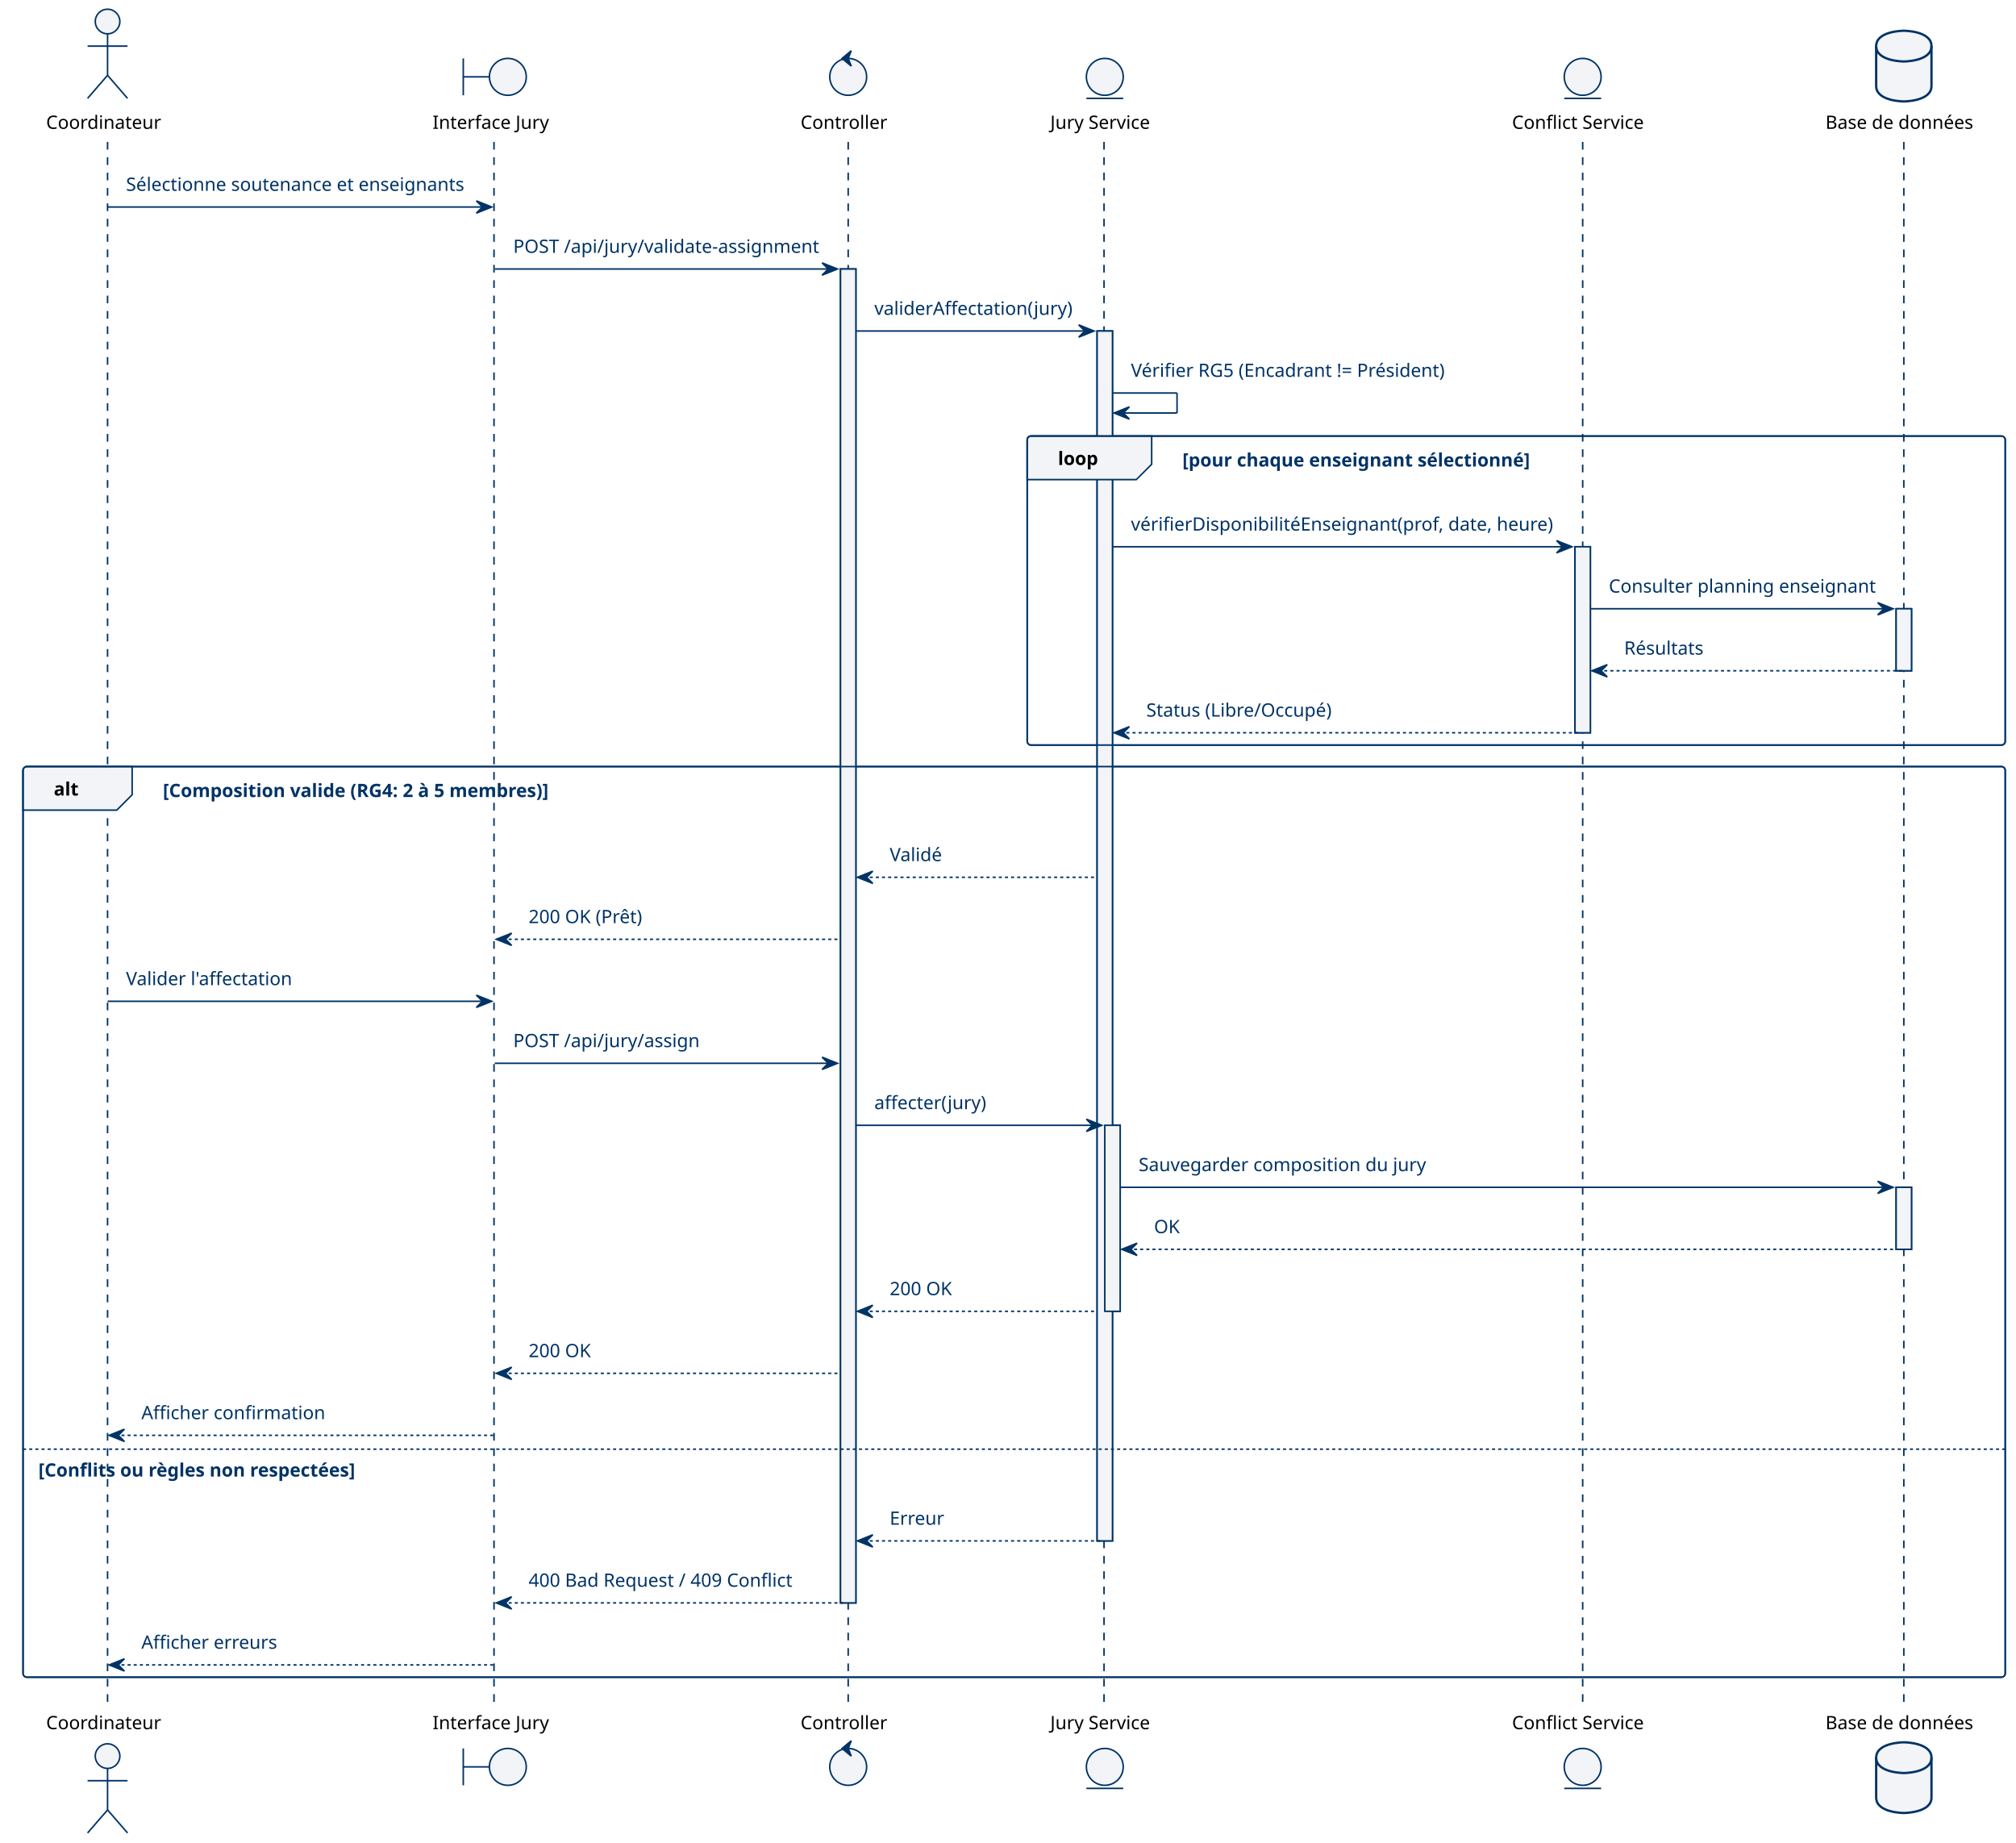
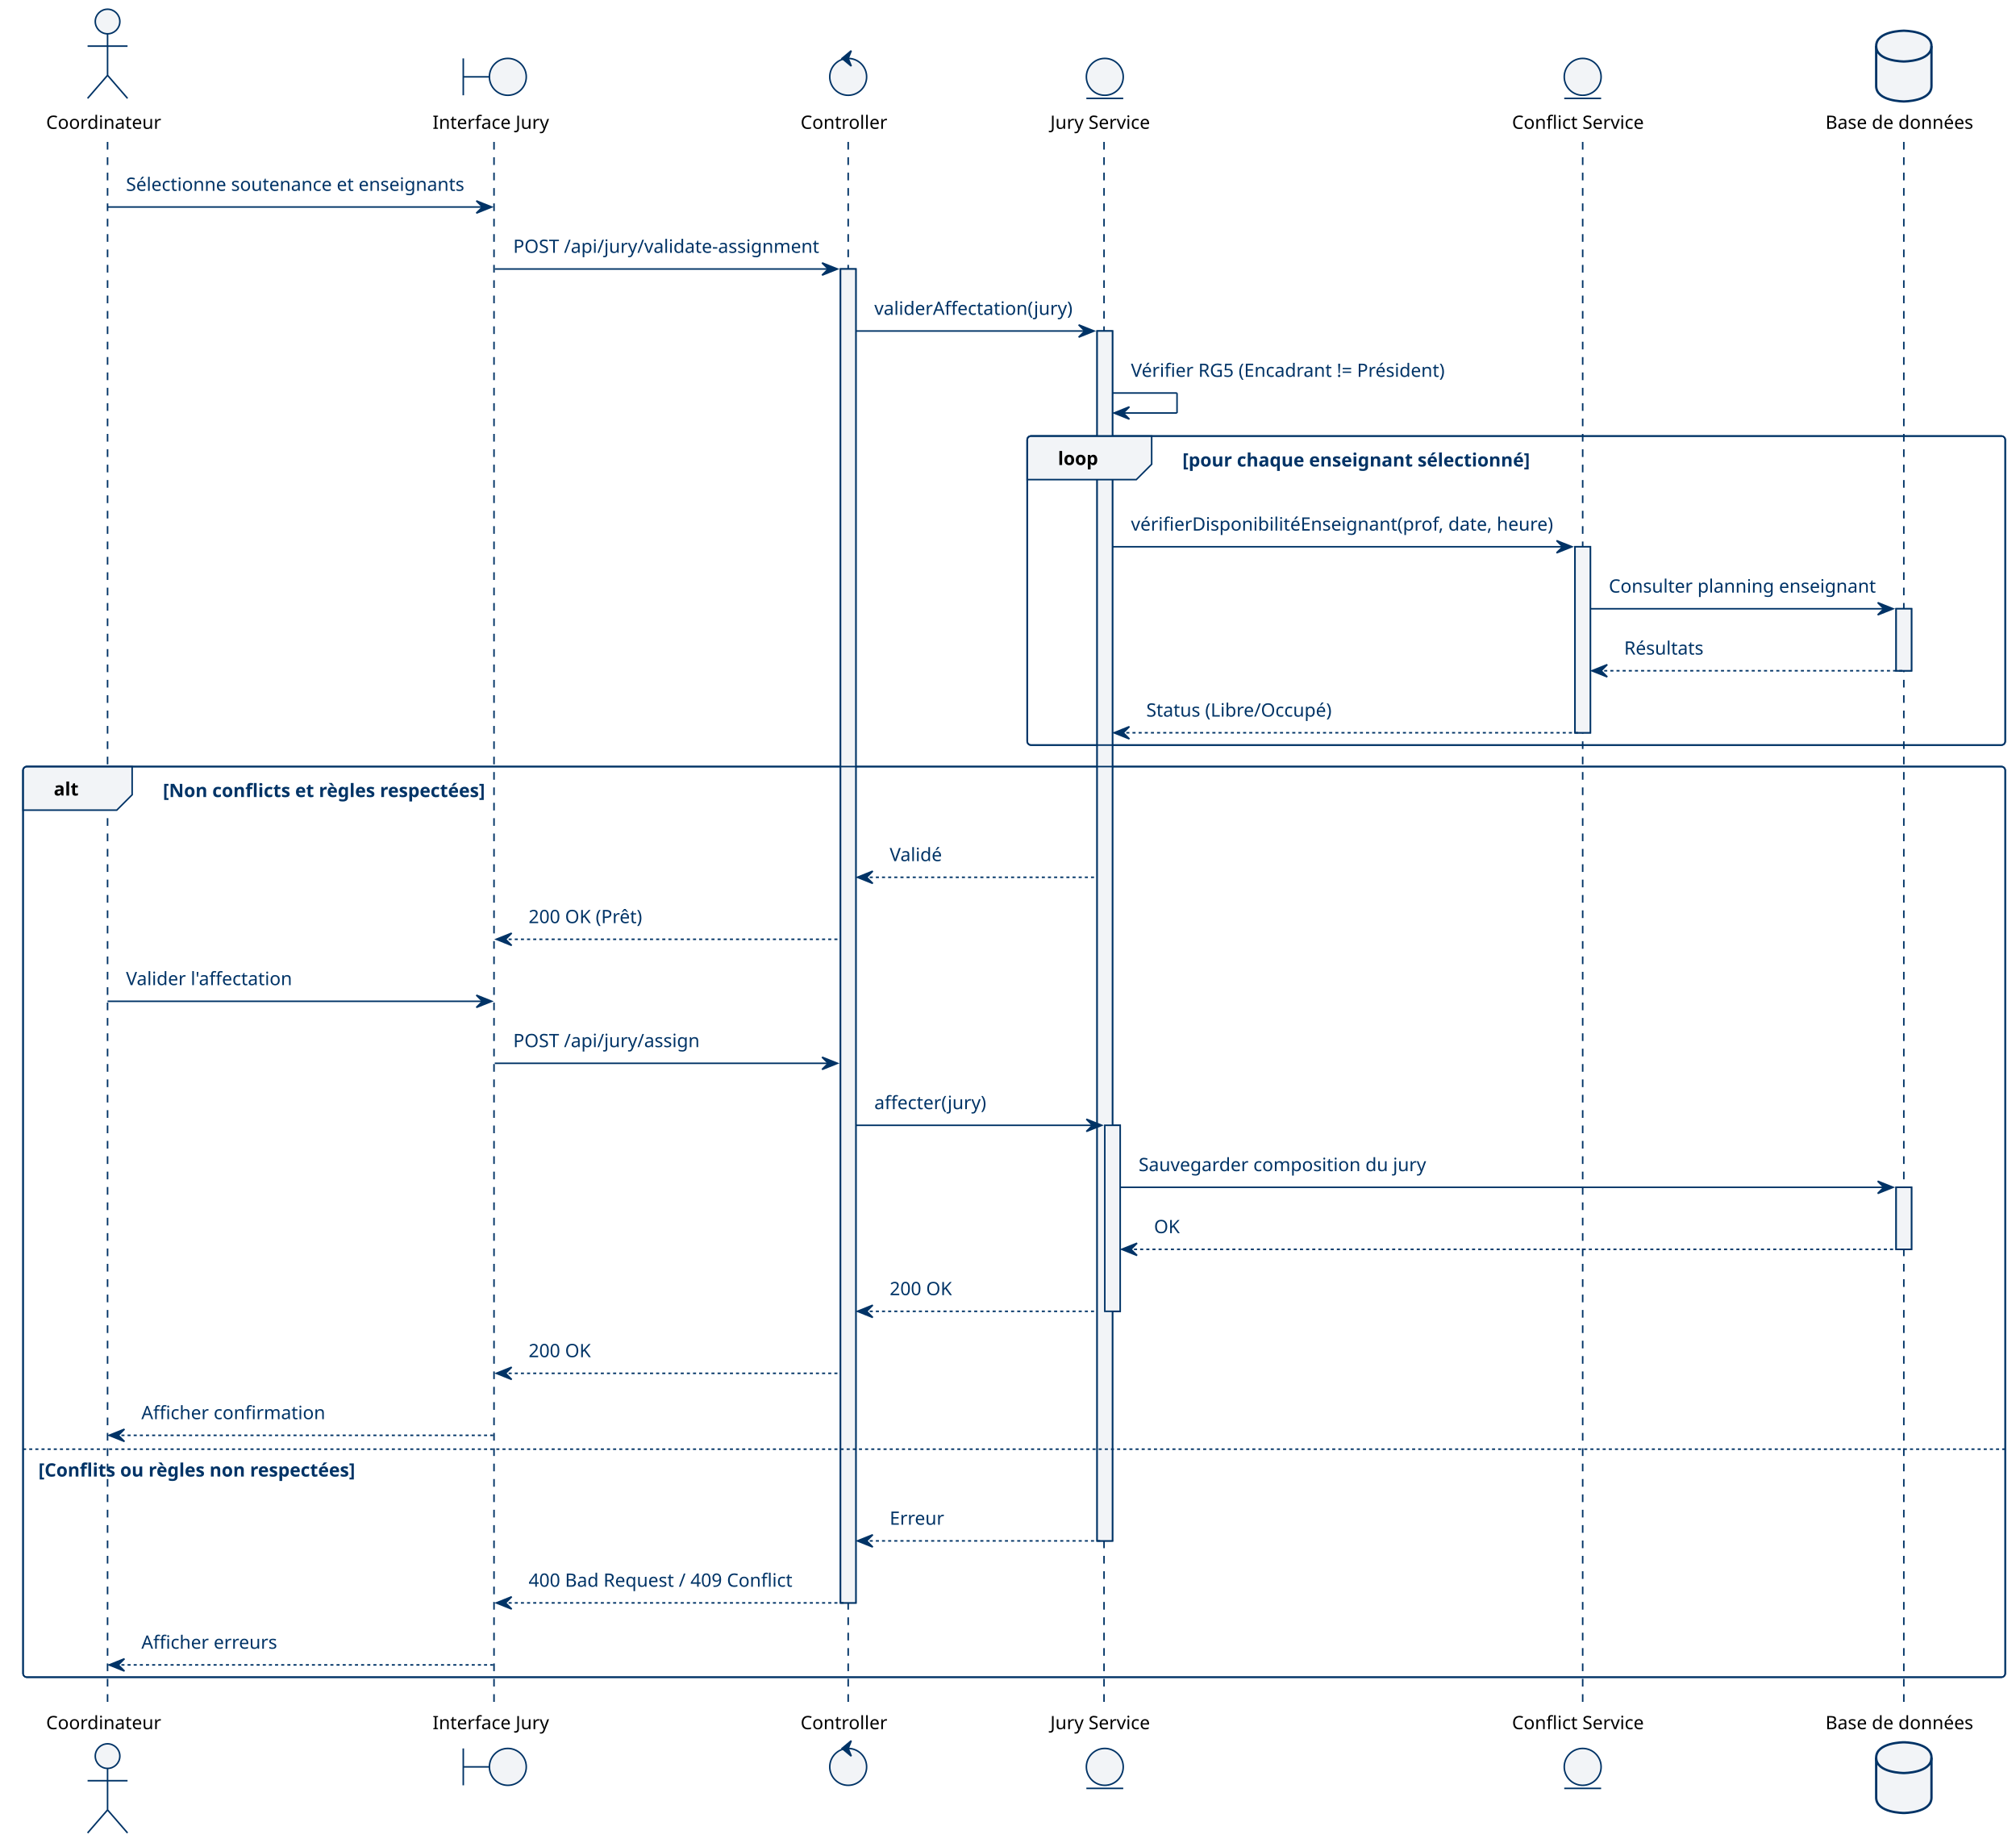
<svg xmlns="http://www.w3.org/2000/svg" contentStyleType="text/css" height="1199px" preserveAspectRatio="none" style="width:1312px;height:1199px;background:#FFFFFF;" version="1.1" viewBox="0 0 1312 1199" width="1312px" zoomAndPan="magnify">
  <defs />
  <g>
    <rect fill="#F2F4F7" height="867.915" style="stroke:#003366;stroke-width:1.0;" width="10" x="547" y="175.032" />
    <rect fill="#F2F4F7" height="787.226" style="stroke:#003366;stroke-width:1.0;" width="10" x="714" y="215.376" />
    <rect fill="#F2F4F7" height="121.032" style="stroke:#003366;stroke-width:1.0;" width="10" x="719" y="732.194" />
    <rect fill="#F2F4F7" height="121.032" style="stroke:#003366;stroke-width:1.0;" width="10" x="1025" y="355.753" />
    <rect fill="#F2F4F7" height="40.344" style="stroke:#003366;stroke-width:1.0;" width="10" x="1234" y="396.097" />
    <rect fill="#F2F4F7" height="40.344" style="stroke:#003366;stroke-width:1.0;" width="10" x="1234" y="772.538" />
    <rect fill="none" height="201.065" rx="2.5" ry="2.5" style="stroke:#003366;stroke-width:1.0;" width="636.5" x="668.5" y="283.721" />
    <rect fill="none" height="592.506" rx="2.5" ry="2.5" style="stroke:#003366;stroke-width:1.0;" width="1290" x="15" y="498.785" />
    <line style="stroke:#003366;stroke-width:1.0;stroke-dasharray:5.0,5.0;" x1="70" x2="70" y1="92.344" y2="1108.291" />
    <line style="stroke:#003366;stroke-width:1.0;stroke-dasharray:5.0,5.0;" x1="321.5" x2="321.5" y1="92.344" y2="1108.291" />
    <line style="stroke:#003366;stroke-width:1.0;stroke-dasharray:5.0,5.0;" x1="552" x2="552" y1="92.344" y2="1108.291" />
    <line style="stroke:#003366;stroke-width:1.0;stroke-dasharray:5.0,5.0;" x1="718.5" x2="718.5" y1="92.344" y2="1108.291" />
    <line style="stroke:#003366;stroke-width:1.0;stroke-dasharray:5.0,5.0;" x1="1030" x2="1030" y1="92.344" y2="1108.291" />
    <line style="stroke:#003366;stroke-width:1.0;stroke-dasharray:5.0,5.0;" x1="1239" x2="1239" y1="92.344" y2="1108.291" />
    <text fill="#000000" font-family="sans-serif" font-size="12" lengthAdjust="spacing" textLength="74" x="30" y="83.828">Coordinateur</text>
    <ellipse cx="70" cy="14" fill="#F2F4F7" rx="8" ry="8" style="stroke:#003366;stroke-width:1.0;" />
    <path d="M70,22 L70,49 M57,30 L83,30 M70,49 L57,64 M70,49 L83,64 " fill="none" style="stroke:#003366;stroke-width:1.0;" />
    <text fill="#000000" font-family="sans-serif" font-size="12" lengthAdjust="spacing" textLength="74" x="30" y="1125.119">Coordinateur</text>
    <ellipse cx="70" cy="1142.635" fill="#F2F4F7" rx="8" ry="8" style="stroke:#003366;stroke-width:1.0;" />
    <path d="M70,1150.635 L70,1177.635 M57,1158.635 L83,1158.635 M70,1177.635 L57,1192.635 M70,1177.635 L83,1192.635 " fill="none" style="stroke:#003366;stroke-width:1.0;" />
    <text fill="#000000" font-family="sans-serif" font-size="12" lengthAdjust="spacing" textLength="75" x="281.5" y="83.828">Interface Jury</text>
    <path d="M301.5,38 L301.5,62 M301.5,50 L318.5,50 " fill="none" style="stroke:#003366;stroke-width:1.0;" />
    <ellipse cx="330.5" cy="50" fill="#F2F4F7" rx="12" ry="12" style="stroke:#003366;stroke-width:1.0;" />
    <text fill="#000000" font-family="sans-serif" font-size="12" lengthAdjust="spacing" textLength="75" x="281.5" y="1125.119">Interface Jury</text>
    <path d="M301.5,1137.635 L301.5,1161.635 M301.5,1149.635 L318.5,1149.635 " fill="none" style="stroke:#003366;stroke-width:1.0;" />
    <ellipse cx="330.5" cy="1149.635" fill="#F2F4F7" rx="12" ry="12" style="stroke:#003366;stroke-width:1.0;" />
    <text fill="#000000" font-family="sans-serif" font-size="12" lengthAdjust="spacing" textLength="56" x="521" y="83.828">Controller</text>
    <ellipse cx="552" cy="50" fill="#F2F4F7" rx="12" ry="12" style="stroke:#003366;stroke-width:1.0;" />
    <polygon fill="#003366" points="548,38,554,33,552,38,554,43,548,38" style="stroke:#003366;stroke-width:1.0;" />
    <text fill="#000000" font-family="sans-serif" font-size="12" lengthAdjust="spacing" textLength="56" x="521" y="1125.119">Controller</text>
    <ellipse cx="552" cy="1149.635" fill="#F2F4F7" rx="12" ry="12" style="stroke:#003366;stroke-width:1.0;" />
    <polygon fill="#003366" points="548,1137.635,554,1132.635,552,1137.635,554,1142.635,548,1137.635" style="stroke:#003366;stroke-width:1.0;" />
    <text fill="#000000" font-family="sans-serif" font-size="12" lengthAdjust="spacing" textLength="65" x="683.5" y="83.828">Jury Service</text>
    <ellipse cx="719" cy="50" fill="#F2F4F7" rx="12" ry="12" style="stroke:#003366;stroke-width:1.0;" />
    <line style="stroke:#003366;stroke-width:1.0;" x1="707" x2="731" y1="64" y2="64" />
    <text fill="#000000" font-family="sans-serif" font-size="12" lengthAdjust="spacing" textLength="65" x="683.5" y="1125.119">Jury Service</text>
    <ellipse cx="719" cy="1149.635" fill="#F2F4F7" rx="12" ry="12" style="stroke:#003366;stroke-width:1.0;" />
    <line style="stroke:#003366;stroke-width:1.0;" x1="707" x2="731" y1="1163.635" y2="1163.635" />
    <text fill="#000000" font-family="sans-serif" font-size="12" lengthAdjust="spacing" textLength="86" x="984" y="83.828">Conflict Service</text>
    <ellipse cx="1030" cy="50" fill="#F2F4F7" rx="12" ry="12" style="stroke:#003366;stroke-width:1.0;" />
    <line style="stroke:#003366;stroke-width:1.0;" x1="1018" x2="1042" y1="64" y2="64" />
    <text fill="#000000" font-family="sans-serif" font-size="12" lengthAdjust="spacing" textLength="86" x="984" y="1125.119">Conflict Service</text>
    <ellipse cx="1030" cy="1149.635" fill="#F2F4F7" rx="12" ry="12" style="stroke:#003366;stroke-width:1.0;" />
    <line style="stroke:#003366;stroke-width:1.0;" x1="1018" x2="1042" y1="1163.635" y2="1163.635" />
    <text fill="#000000" font-family="sans-serif" font-size="12" lengthAdjust="spacing" textLength="96" x="1188" y="83.828">Base de données</text>
    <path d="M1221,30 C1221,20 1239,20 1239,20 C1239,20 1257,20 1257,30 L1257,56 C1257,66 1239,66 1239,66 C1239,66 1221,66 1221,56 L1221,30 " fill="#F2F4F7" style="stroke:#003366;stroke-width:1.5;" />
    <path d="M1221,30 C1221,40 1239,40 1239,40 C1239,40 1257,40 1257,30 " fill="none" style="stroke:#003366;stroke-width:1.5;" />
    <text fill="#000000" font-family="sans-serif" font-size="12" lengthAdjust="spacing" textLength="96" x="1188" y="1125.119">Base de données</text>
    <path d="M1221,1143.635 C1221,1133.635 1239,1133.635 1239,1133.635 C1239,1133.635 1257,1133.635 1257,1143.635 L1257,1169.635 C1257,1179.635 1239,1179.635 1239,1179.635 C1239,1179.635 1221,1179.635 1221,1169.635 L1221,1143.635 " fill="#F2F4F7" style="stroke:#003366;stroke-width:1.5;" />
    <path d="M1221,1143.635 C1221,1153.635 1239,1153.635 1239,1153.635 C1239,1153.635 1257,1153.635 1257,1143.635 " fill="none" style="stroke:#003366;stroke-width:1.5;" />
    <rect fill="#F2F4F7" height="867.915" style="stroke:#003366;stroke-width:1.0;" width="10" x="547" y="175.032" />
    <rect fill="#F2F4F7" height="787.226" style="stroke:#003366;stroke-width:1.0;" width="10" x="714" y="215.376" />
    <rect fill="#F2F4F7" height="121.032" style="stroke:#003366;stroke-width:1.0;" width="10" x="719" y="732.194" />
    <rect fill="#F2F4F7" height="121.032" style="stroke:#003366;stroke-width:1.0;" width="10" x="1025" y="355.753" />
    <rect fill="#F2F4F7" height="40.344" style="stroke:#003366;stroke-width:1.0;" width="10" x="1234" y="396.097" />
    <rect fill="#F2F4F7" height="40.344" style="stroke:#003366;stroke-width:1.0;" width="10" x="1234" y="772.538" />
    <polygon fill="#003366" points="310,130.688,320,134.688,310,138.688,314,134.688" style="stroke:#003366;stroke-width:1.0;" />
    <line style="stroke:#003366;stroke-width:1.0;" x1="70" x2="316" y1="134.688" y2="134.688" />
    <text fill="#003366" font-family="sans-serif" font-size="12" lengthAdjust="spacing" textLength="218" x="82" y="124.172">Sélectionne soutenance et enseignants</text>
    <polygon fill="#003366" points="535,171.032,545,175.032,535,179.032,539,175.032" style="stroke:#003366;stroke-width:1.0;" />
    <line style="stroke:#003366;stroke-width:1.0;" x1="322" x2="541" y1="175.032" y2="175.032" />
    <text fill="#003366" font-family="sans-serif" font-size="12" lengthAdjust="spacing" textLength="196" x="334" y="164.516">POST /api/jury/validate-assignment</text>
    <polygon fill="#003366" points="702,211.376,712,215.376,702,219.376,706,215.376" style="stroke:#003366;stroke-width:1.0;" />
    <line style="stroke:#003366;stroke-width:1.0;" x1="557" x2="708" y1="215.376" y2="215.376" />
    <text fill="#003366" font-family="sans-serif" font-size="12" lengthAdjust="spacing" textLength="128" x="569" y="204.86">validerAffectation(jury)</text>
    <line style="stroke:#003366;stroke-width:1.0;" x1="724" x2="766" y1="255.721" y2="255.721" />
    <line style="stroke:#003366;stroke-width:1.0;" x1="766" x2="766" y1="255.721" y2="268.721" />
    <line style="stroke:#003366;stroke-width:1.0;" x1="725" x2="766" y1="268.721" y2="268.721" />
    <polygon fill="#003366" points="735,264.721,725,268.721,735,272.721,731,268.721" style="stroke:#003366;stroke-width:1.0;" />
    <text fill="#003366" font-family="sans-serif" font-size="12" lengthAdjust="spacing" textLength="204" x="736" y="245.204">Vérifier RG5 (Encadrant != Président)</text>
    <path d="M671,283.721 L749.5,283.721 L749.5,302.065 L739.5,312.065 L668.5,312.065 L668.5,286.221 A2.5,2.5 0 0 1 671,283.721 " fill="#F2F4F7" style="stroke:#003366;stroke-width:1.0;" />
    <rect fill="none" height="201.065" rx="2.5" ry="2.5" style="stroke:#003366;stroke-width:1.0;" width="636.5" x="668.5" y="283.721" />
    <text fill="#000000" font-family="sans-serif" font-size="12" font-weight="bold" lengthAdjust="spacing" textLength="26" x="688.5" y="302.549">loop</text>
    <text fill="#003366" font-family="sans-serif" font-size="12" font-weight="bold" lengthAdjust="spacing" textLength="226" x="769.5" y="303.549">[pour chaque enseignant sélectionné]</text>
    <polygon fill="#003366" points="1013,351.753,1023,355.753,1013,359.753,1017,355.753" style="stroke:#003366;stroke-width:1.0;" />
    <line style="stroke:#003366;stroke-width:1.0;" x1="724" x2="1019" y1="355.753" y2="355.753" />
    <text fill="#003366" font-family="sans-serif" font-size="12" lengthAdjust="spacing" textLength="272" x="736" y="345.237">vérifierDisponibilitéEnseignant(prof, date, heure)</text>
    <polygon fill="#003366" points="1222,392.097,1232,396.097,1222,400.097,1226,396.097" style="stroke:#003366;stroke-width:1.0;" />
    <line style="stroke:#003366;stroke-width:1.0;" x1="1035" x2="1228" y1="396.097" y2="396.097" />
    <text fill="#003366" font-family="sans-serif" font-size="12" lengthAdjust="spacing" textLength="170" x="1047" y="385.581">Consulter planning enseignant</text>
    <polygon fill="#003366" points="1046,432.441,1036,436.441,1046,440.441,1042,436.441" style="stroke:#003366;stroke-width:1.0;" />
    <line style="stroke:#003366;stroke-width:1.0;stroke-dasharray:2.0,2.0;" x1="1040" x2="1238" y1="436.441" y2="436.441" />
    <text fill="#003366" font-family="sans-serif" font-size="12" lengthAdjust="spacing" textLength="51" x="1057" y="425.925">Résultats</text>
    <polygon fill="#003366" points="735,472.785,725,476.785,735,480.785,731,476.785" style="stroke:#003366;stroke-width:1.0;" />
    <line style="stroke:#003366;stroke-width:1.0;stroke-dasharray:2.0,2.0;" x1="729" x2="1029" y1="476.785" y2="476.785" />
    <text fill="#003366" font-family="sans-serif" font-size="12" lengthAdjust="spacing" textLength="120" x="746" y="466.269">Status (Libre/Occupé)</text>
    <path d="M17.5,498.785 L86,498.785 L86,517.129 L76,527.129 L15,527.129 L15,501.285 A2.5,2.5 0 0 1 17.5,498.785 " fill="#F2F4F7" style="stroke:#003366;stroke-width:1.0;" />
    <rect fill="none" height="592.506" rx="2.5" ry="2.5" style="stroke:#003366;stroke-width:1.0;" width="1290" x="15" y="498.785" />
    <text fill="#000000" font-family="sans-serif" font-size="12" font-weight="bold" lengthAdjust="spacing" textLength="16" x="35" y="517.613">alt</text>
-     <text fill="#003366" font-family="sans-serif" font-size="12" font-weight="bold" lengthAdjust="spacing" textLength="252" x="106" y="518.613">[Composition valide (RG4: 2 à 5 membres)]</text>
+     <text fill="#003366" font-family="sans-serif" font-size="12" font-weight="bold" lengthAdjust="spacing" textLength="209" x="106" y="518.613">[Non conflicts et règles respectées]</text>
    <polygon fill="#003366" points="568,566.818,558,570.818,568,574.818,564,570.818" style="stroke:#003366;stroke-width:1.0;" />
    <line style="stroke:#003366;stroke-width:1.0;stroke-dasharray:2.0,2.0;" x1="562" x2="713" y1="570.818" y2="570.818" />
    <text fill="#003366" font-family="sans-serif" font-size="12" lengthAdjust="spacing" textLength="34" x="579" y="560.302">Validé</text>
    <polygon fill="#003366" points="333,607.162,323,611.162,333,615.162,329,611.162" style="stroke:#003366;stroke-width:1.0;" />
    <line style="stroke:#003366;stroke-width:1.0;stroke-dasharray:2.0,2.0;" x1="327" x2="546" y1="611.162" y2="611.162" />
    <text fill="#003366" font-family="sans-serif" font-size="12" lengthAdjust="spacing" textLength="74" x="344" y="600.646">200 OK (Prêt)</text>
    <polygon fill="#003366" points="310,647.506,320,651.506,310,655.506,314,651.506" style="stroke:#003366;stroke-width:1.0;" />
    <line style="stroke:#003366;stroke-width:1.0;" x1="70" x2="316" y1="651.506" y2="651.506" />
    <text fill="#003366" font-family="sans-serif" font-size="12" lengthAdjust="spacing" textLength="108" x="82" y="640.99">Valider l'affectation</text>
    <polygon fill="#003366" points="535,687.85,545,691.85,535,695.85,539,691.85" style="stroke:#003366;stroke-width:1.0;" />
    <line style="stroke:#003366;stroke-width:1.0;" x1="322" x2="541" y1="691.85" y2="691.85" />
    <text fill="#003366" font-family="sans-serif" font-size="12" lengthAdjust="spacing" textLength="119" x="334" y="681.334">POST /api/jury/assign</text>
    <polygon fill="#003366" points="707,728.194,717,732.194,707,736.194,711,732.194" style="stroke:#003366;stroke-width:1.0;" />
    <line style="stroke:#003366;stroke-width:1.0;" x1="557" x2="713" y1="732.194" y2="732.194" />
    <text fill="#003366" font-family="sans-serif" font-size="12" lengthAdjust="spacing" textLength="73" x="569" y="721.678">affecter(jury)</text>
    <polygon fill="#003366" points="1222,768.538,1232,772.538,1222,776.538,1226,772.538" style="stroke:#003366;stroke-width:1.0;" />
    <line style="stroke:#003366;stroke-width:1.0;" x1="729" x2="1228" y1="772.538" y2="772.538" />
    <text fill="#003366" font-family="sans-serif" font-size="12" lengthAdjust="spacing" textLength="184" x="741" y="762.022">Sauvegarder composition du jury</text>
    <polygon fill="#003366" points="740,808.882,730,812.882,740,816.882,736,812.882" style="stroke:#003366;stroke-width:1.0;" />
    <line style="stroke:#003366;stroke-width:1.0;stroke-dasharray:2.0,2.0;" x1="734" x2="1238" y1="812.882" y2="812.882" />
    <text fill="#003366" font-family="sans-serif" font-size="12" lengthAdjust="spacing" textLength="16" x="751" y="802.366">OK</text>
    <polygon fill="#003366" points="568,849.226,558,853.226,568,857.226,564,853.226" style="stroke:#003366;stroke-width:1.0;" />
    <line style="stroke:#003366;stroke-width:1.0;stroke-dasharray:2.0,2.0;" x1="562" x2="713" y1="853.226" y2="853.226" />
    <text fill="#003366" font-family="sans-serif" font-size="12" lengthAdjust="spacing" textLength="40" x="579" y="842.71">200 OK</text>
    <polygon fill="#003366" points="333,889.571,323,893.571,333,897.571,329,893.571" style="stroke:#003366;stroke-width:1.0;" />
    <line style="stroke:#003366;stroke-width:1.0;stroke-dasharray:2.0,2.0;" x1="327" x2="546" y1="893.571" y2="893.571" />
    <text fill="#003366" font-family="sans-serif" font-size="12" lengthAdjust="spacing" textLength="40" x="344" y="883.054">200 OK</text>
    <polygon fill="#003366" points="81,929.915,71,933.915,81,937.915,77,933.915" style="stroke:#003366;stroke-width:1.0;" />
    <line style="stroke:#003366;stroke-width:1.0;stroke-dasharray:2.0,2.0;" x1="75" x2="321" y1="933.915" y2="933.915" />
    <text fill="#003366" font-family="sans-serif" font-size="12" lengthAdjust="spacing" textLength="118" x="92" y="923.399">Afficher confirmation</text>
    <line style="stroke:#003366;stroke-width:1.0;stroke-dasharray:2.0,2.0;" x1="15" x2="1305" y1="942.915" y2="942.915" />
    <text fill="#003366" font-family="sans-serif" font-size="12" font-weight="bold" lengthAdjust="spacing" textLength="206" x="25" y="960.743">[Conflits ou règles non respectées]</text>
    <polygon fill="#003366" points="568,998.603,558,1002.603,568,1006.603,564,1002.603" style="stroke:#003366;stroke-width:1.0;" />
    <line style="stroke:#003366;stroke-width:1.0;stroke-dasharray:2.0,2.0;" x1="562" x2="718" y1="1002.603" y2="1002.603" />
    <text fill="#003366" font-family="sans-serif" font-size="12" lengthAdjust="spacing" textLength="36" x="579" y="992.087">Erreur</text>
    <polygon fill="#003366" points="333,1038.947,323,1042.947,333,1046.947,329,1042.947" style="stroke:#003366;stroke-width:1.0;" />
    <line style="stroke:#003366;stroke-width:1.0;stroke-dasharray:2.0,2.0;" x1="327" x2="551" y1="1042.947" y2="1042.947" />
    <text fill="#003366" font-family="sans-serif" font-size="12" lengthAdjust="spacing" textLength="170" x="344" y="1032.431">400 Bad Request / 409 Conflict</text>
    <polygon fill="#003366" points="81,1079.291,71,1083.291,81,1087.291,77,1083.291" style="stroke:#003366;stroke-width:1.0;" />
    <line style="stroke:#003366;stroke-width:1.0;stroke-dasharray:2.0,2.0;" x1="75" x2="321" y1="1083.291" y2="1083.291" />
    <text fill="#003366" font-family="sans-serif" font-size="12" lengthAdjust="spacing" textLength="89" x="92" y="1072.775">Afficher erreurs</text>
  </g>
</svg>
